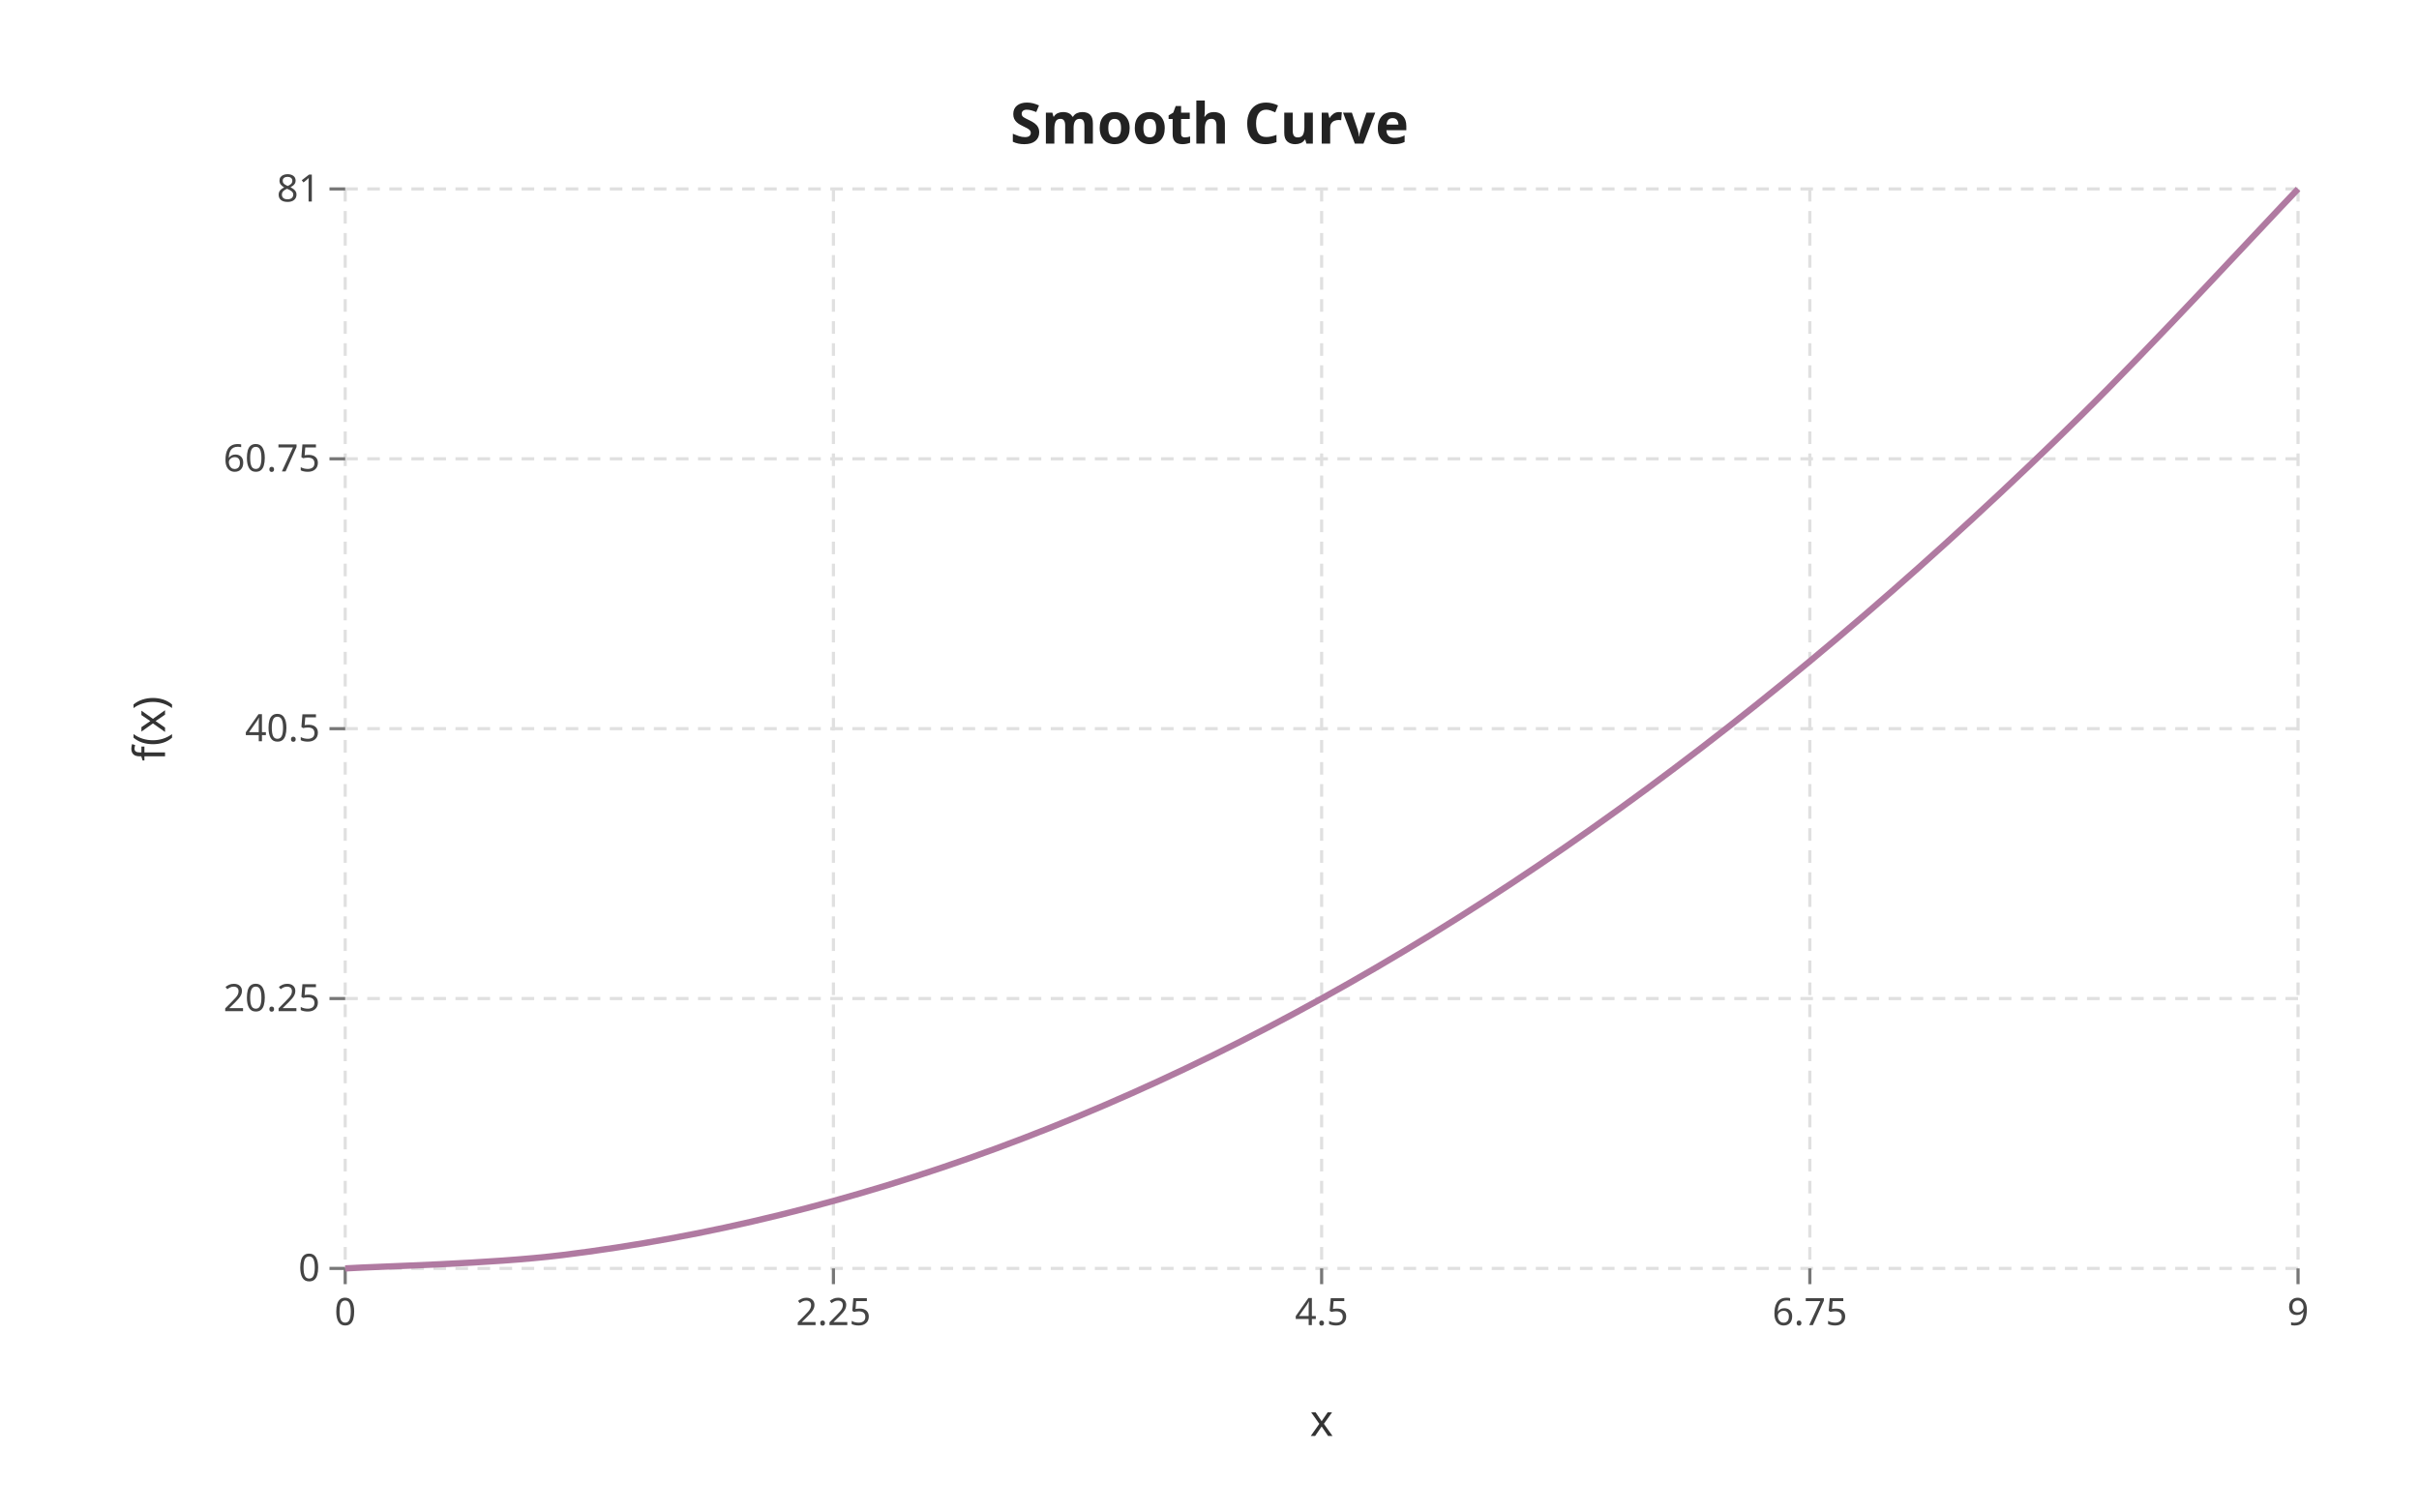
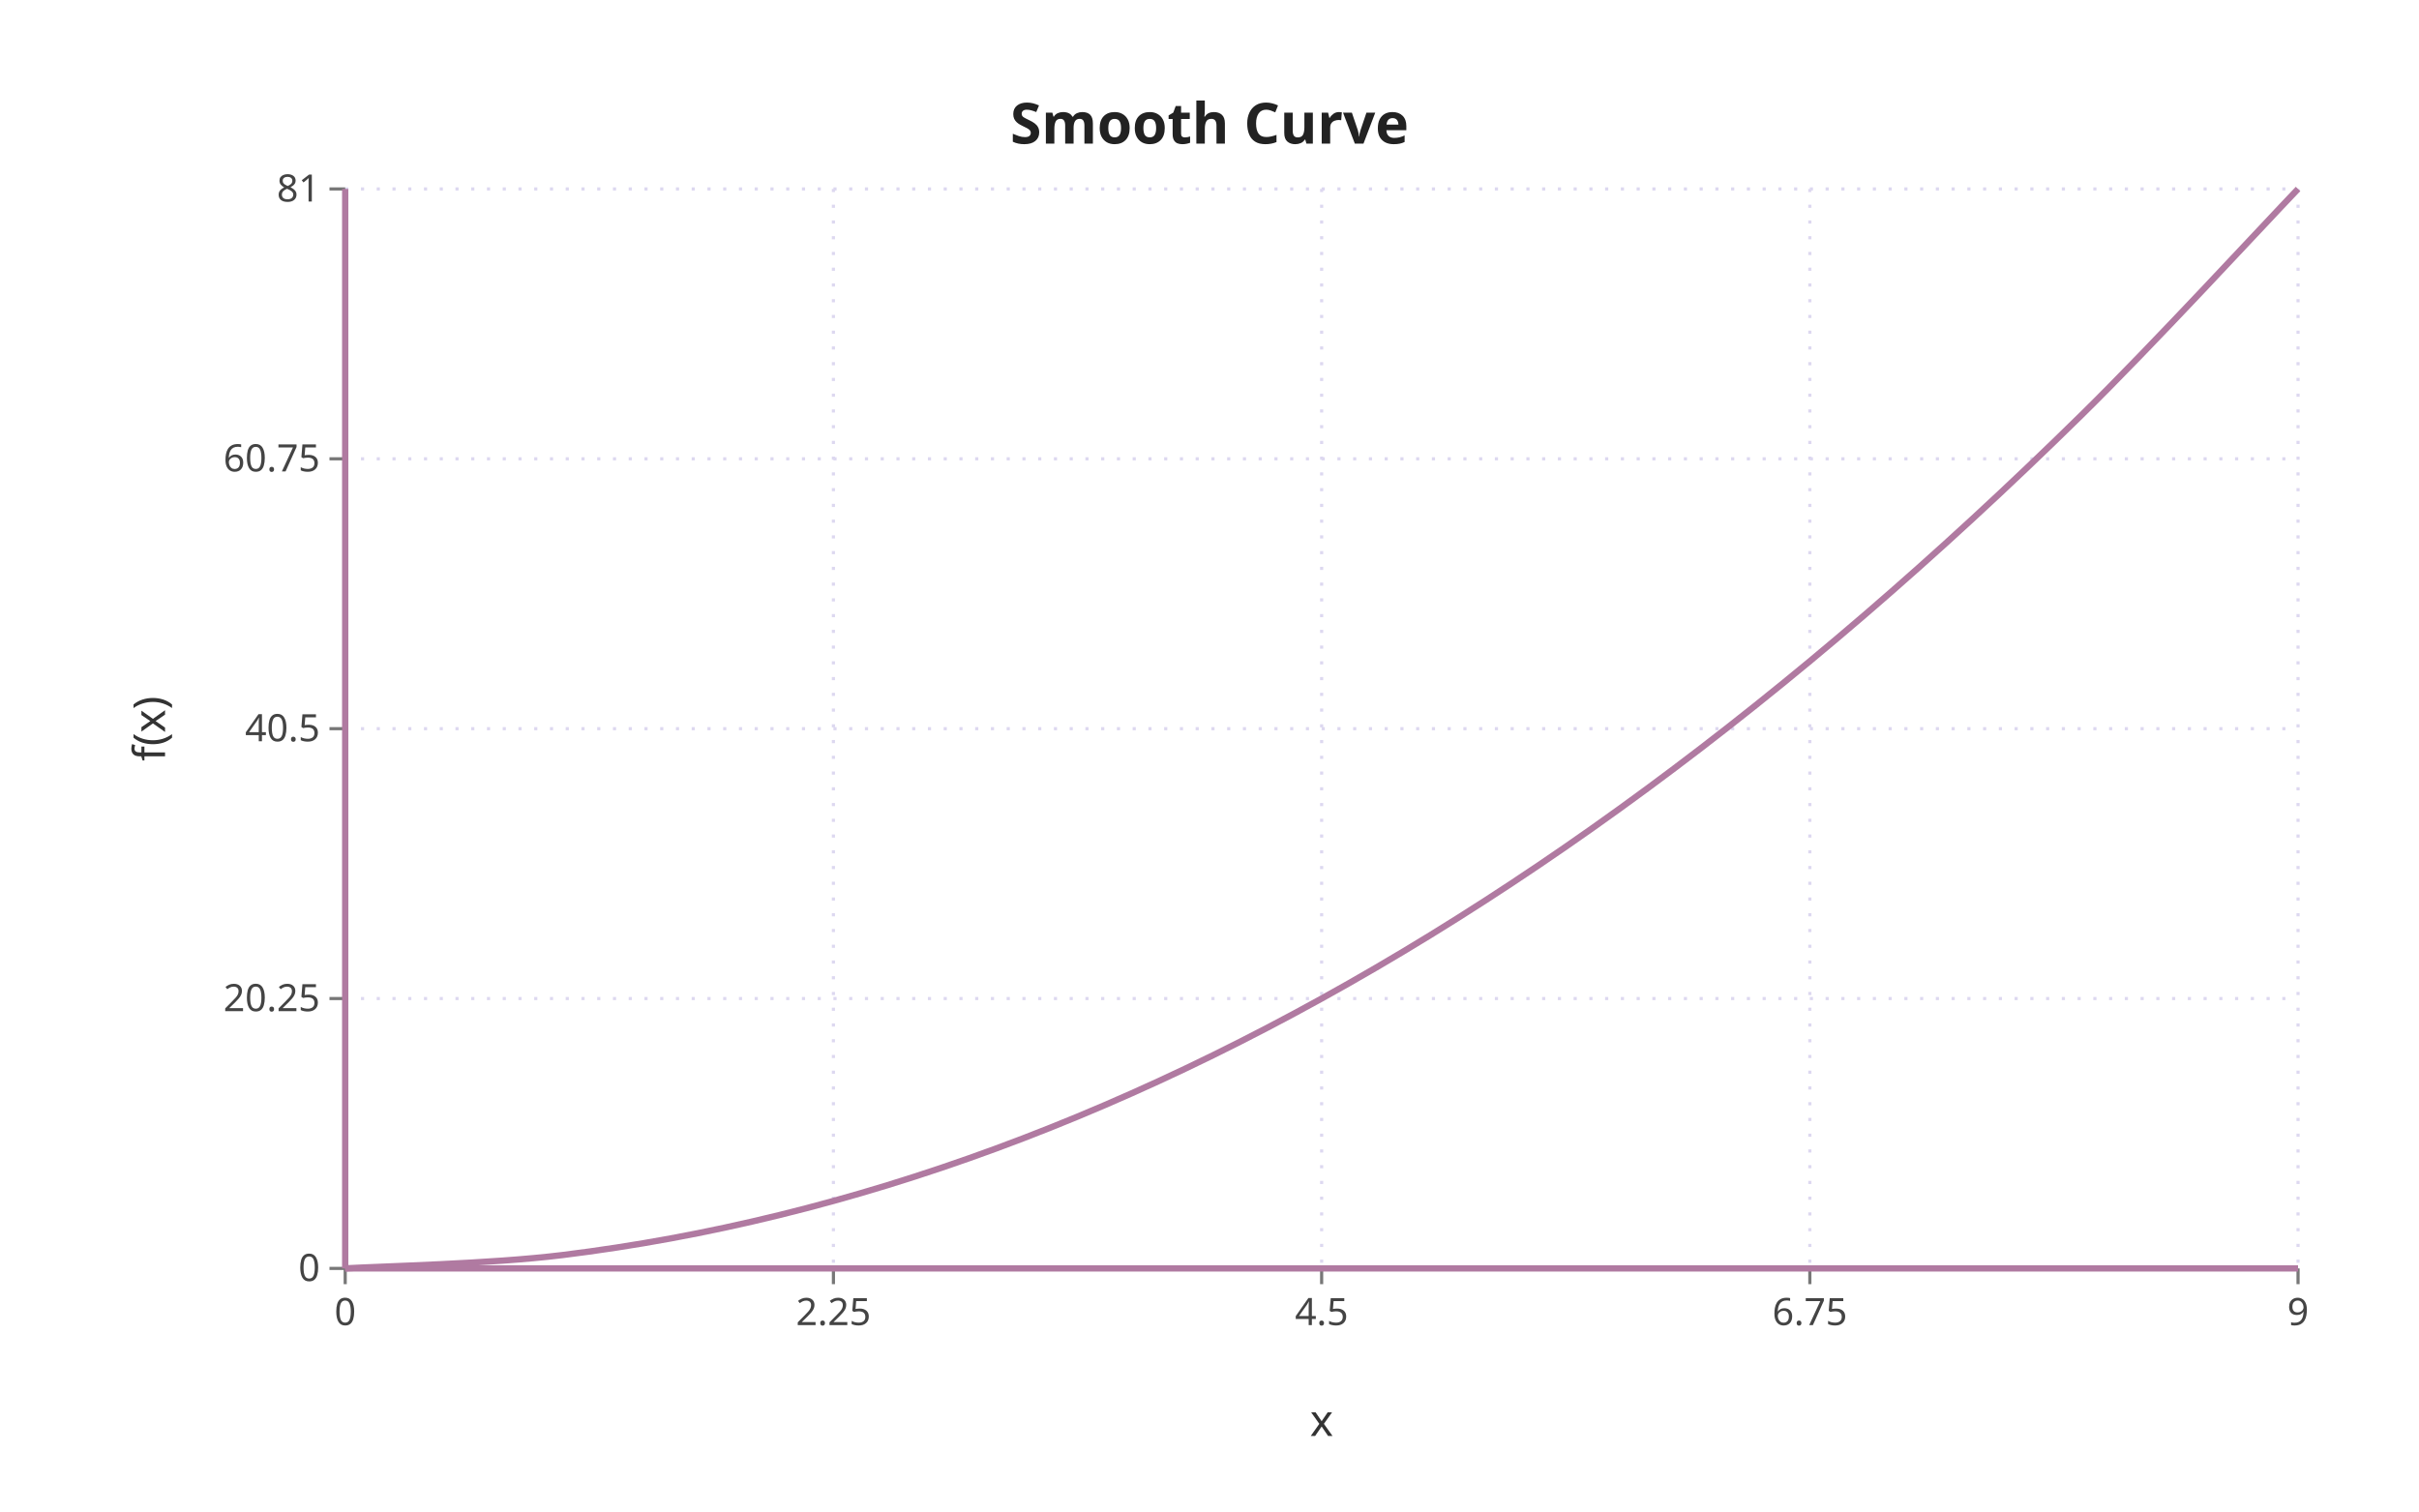
<svg xmlns="http://www.w3.org/2000/svg" width="768.0" height="480.0" style="font-family: sans-serif;">
  <text x="384.0" y="45.6" text-anchor="middle" font-size="18" font-weight="bold" fill="#222">Smooth Curve</text>
-   <g class="grid" stroke-dasharray="4 3">
-     <line x1="109.6" y1="60.0" x2="109.6" y2="402.8" stroke="#e0e0e0" stroke-width="1" />
-     <line x1="264.6" y1="60.0" x2="264.6" y2="402.8" stroke="#e0e0e0" stroke-width="1" />
-     <line x1="419.6" y1="60.0" x2="419.6" y2="402.8" stroke="#e0e0e0" stroke-width="1" />
-     <line x1="574.6" y1="60.0" x2="574.6" y2="402.8" stroke="#e0e0e0" stroke-width="1" />
-     <line x1="729.6" y1="60.0" x2="729.6" y2="402.8" stroke="#e0e0e0" stroke-width="1" />
-     <line x1="109.6" y1="402.8" x2="729.6" y2="402.8" stroke="#e0e0e0" stroke-width="1" />
-     <line x1="109.6" y1="317.1" x2="729.6" y2="317.1" stroke="#e0e0e0" stroke-width="1" />
-     <line x1="109.6" y1="231.4" x2="729.6" y2="231.4" stroke="#e0e0e0" stroke-width="1" />
-     <line x1="109.6" y1="145.7" x2="729.6" y2="145.7" stroke="#e0e0e0" stroke-width="1" />
-     <line x1="109.6" y1="60.0" x2="729.6" y2="60.0" stroke="#e0e0e0" stroke-width="1" />
+   <g class="grid">
+     <line x1="109.6" y1="60.0" x2="109.6" y2="402.8" stroke="#ddd8f0" stroke-width="1" stroke-dasharray="1 4" />
+     <line x1="264.6" y1="60.0" x2="264.6" y2="402.8" stroke="#ddd8f0" stroke-width="1" stroke-dasharray="1 4" />
+     <line x1="419.6" y1="60.0" x2="419.6" y2="402.8" stroke="#ddd8f0" stroke-width="1" stroke-dasharray="1 4" />
+     <line x1="574.6" y1="60.0" x2="574.6" y2="402.8" stroke="#ddd8f0" stroke-width="1" stroke-dasharray="1 4" />
+     <line x1="729.6" y1="60.0" x2="729.6" y2="402.8" stroke="#ddd8f0" stroke-width="1" stroke-dasharray="1 4" />
+     <line x1="109.6" y1="402.8" x2="729.6" y2="402.8" stroke="#ddd8f0" stroke-width="1" stroke-dasharray="1 4" />
+     <line x1="109.6" y1="317.1" x2="729.6" y2="317.1" stroke="#ddd8f0" stroke-width="1" stroke-dasharray="1 4" />
+     <line x1="109.6" y1="231.4" x2="729.6" y2="231.4" stroke="#ddd8f0" stroke-width="1" stroke-dasharray="1 4" />
+     <line x1="109.6" y1="145.7" x2="729.6" y2="145.7" stroke="#ddd8f0" stroke-width="1" stroke-dasharray="1 4" />
+     <line x1="109.6" y1="60.0" x2="729.6" y2="60.0" stroke="#ddd8f0" stroke-width="1" stroke-dasharray="1 4" />
  </g>
  <g class="axes">
    <line x1="109.6" y1="402.8" x2="109.6" y2="407.8" stroke="#777" stroke-width="1" />
    <text x="109.6" y="420.8" text-anchor="middle" font-size="12" fill="#444">0</text>
    <line x1="264.6" y1="402.8" x2="264.6" y2="407.8" stroke="#777" stroke-width="1" />
    <text x="264.6" y="420.8" text-anchor="middle" font-size="12" fill="#444">2.25</text>
    <line x1="419.6" y1="402.8" x2="419.6" y2="407.8" stroke="#777" stroke-width="1" />
    <text x="419.6" y="420.8" text-anchor="middle" font-size="12" fill="#444">4.5</text>
    <line x1="574.6" y1="402.8" x2="574.6" y2="407.8" stroke="#777" stroke-width="1" />
    <text x="574.6" y="420.8" text-anchor="middle" font-size="12" fill="#444">6.75</text>
    <line x1="729.6" y1="402.8" x2="729.6" y2="407.8" stroke="#777" stroke-width="1" />
    <text x="729.6" y="420.8" text-anchor="middle" font-size="12" fill="#444">9</text>
    <text x="419.6" y="456.0" text-anchor="middle" font-size="14" fill="#333">x</text>
    <line x1="109.6" y1="402.8" x2="104.6" y2="402.8" stroke="#777" stroke-width="1" />
    <text x="101.6" y="406.8" text-anchor="end" font-size="12" fill="#444">0</text>
    <line x1="109.6" y1="317.1" x2="104.6" y2="317.1" stroke="#777" stroke-width="1" />
    <text x="101.6" y="321.1" text-anchor="end" font-size="12" fill="#444">20.25</text>
    <line x1="109.6" y1="231.4" x2="104.6" y2="231.4" stroke="#777" stroke-width="1" />
    <text x="101.6" y="235.4" text-anchor="end" font-size="12" fill="#444">40.5</text>
    <line x1="109.6" y1="145.7" x2="104.6" y2="145.7" stroke="#777" stroke-width="1" />
    <text x="101.6" y="149.7" text-anchor="end" font-size="12" fill="#444">60.75</text>
    <line x1="109.6" y1="60.0" x2="104.6" y2="60.0" stroke="#777" stroke-width="1" />
    <text x="101.6" y="64.0" text-anchor="end" font-size="12" fill="#444">81</text>
    <text x="52.4" y="231.4" transform="rotate(-90,52.4,231.4)" text-anchor="middle" font-size="14" fill="#333">f(x)</text>
  </g>
+   <g class="axis-spines">
+     <line x1="109.6" y1="402.8" x2="729.6" y2="402.8" stroke="#b07aa1" stroke-width="2.0" />
+     <line x1="109.6" y1="60.0" x2="109.6" y2="402.8" stroke="#b07aa1" stroke-width="2.0" />
+   </g>
  <g class="series-0">
    <path d="M 109.6 402.8 C 121.081 402.095 155.526 401.389 178.489 398.568 C 201.452 395.747 224.415 391.514 247.378 385.872 C 270.341 380.229 293.304 373.175 316.267 364.711 C 339.23 356.247 362.193 346.372 385.156 335.086 C 408.119 323.801 431.081 311.105 454.044 296.998 C 477.007 282.891 499.97 267.373 522.933 250.444 C 545.896 233.516 568.859 215.177 591.822 195.427 C 614.785 175.677 637.748 154.517 660.711 131.946 C 683.674 109.374 718.119 71.991 729.6 60.0" stroke="#b07aa1" fill="none" stroke-width="2" opacity="1.0" />
  </g>
</svg>
